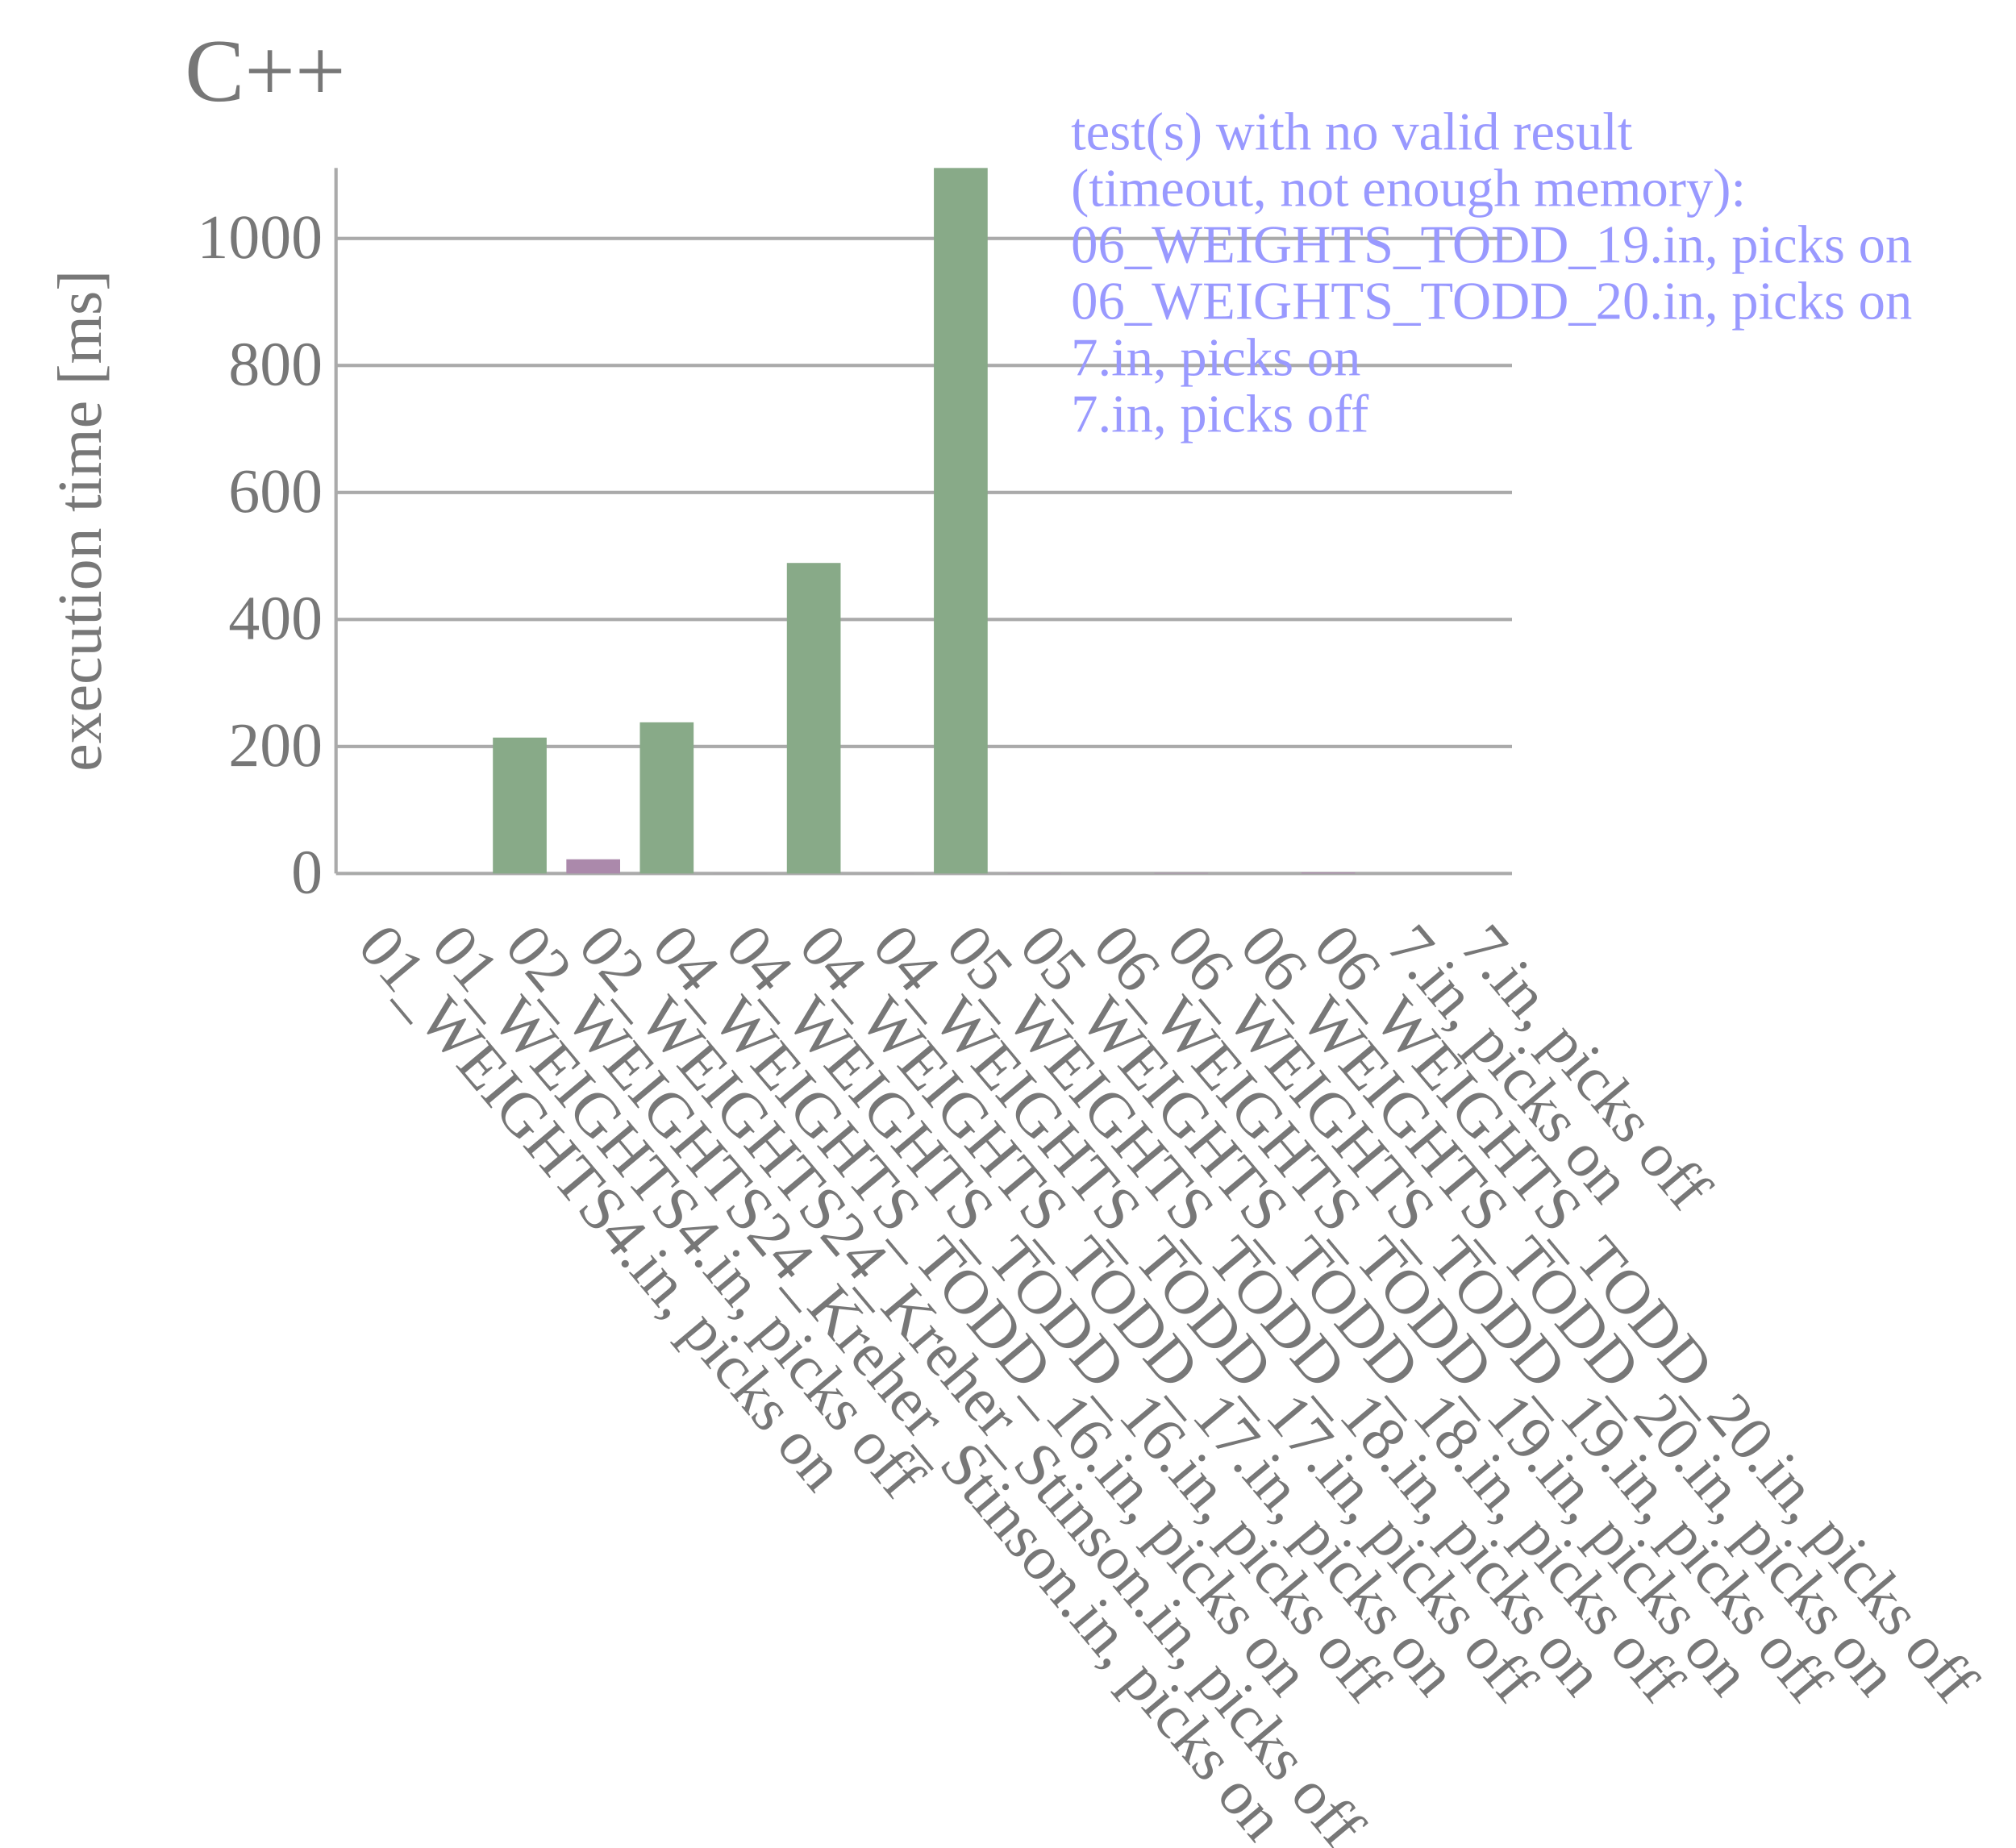
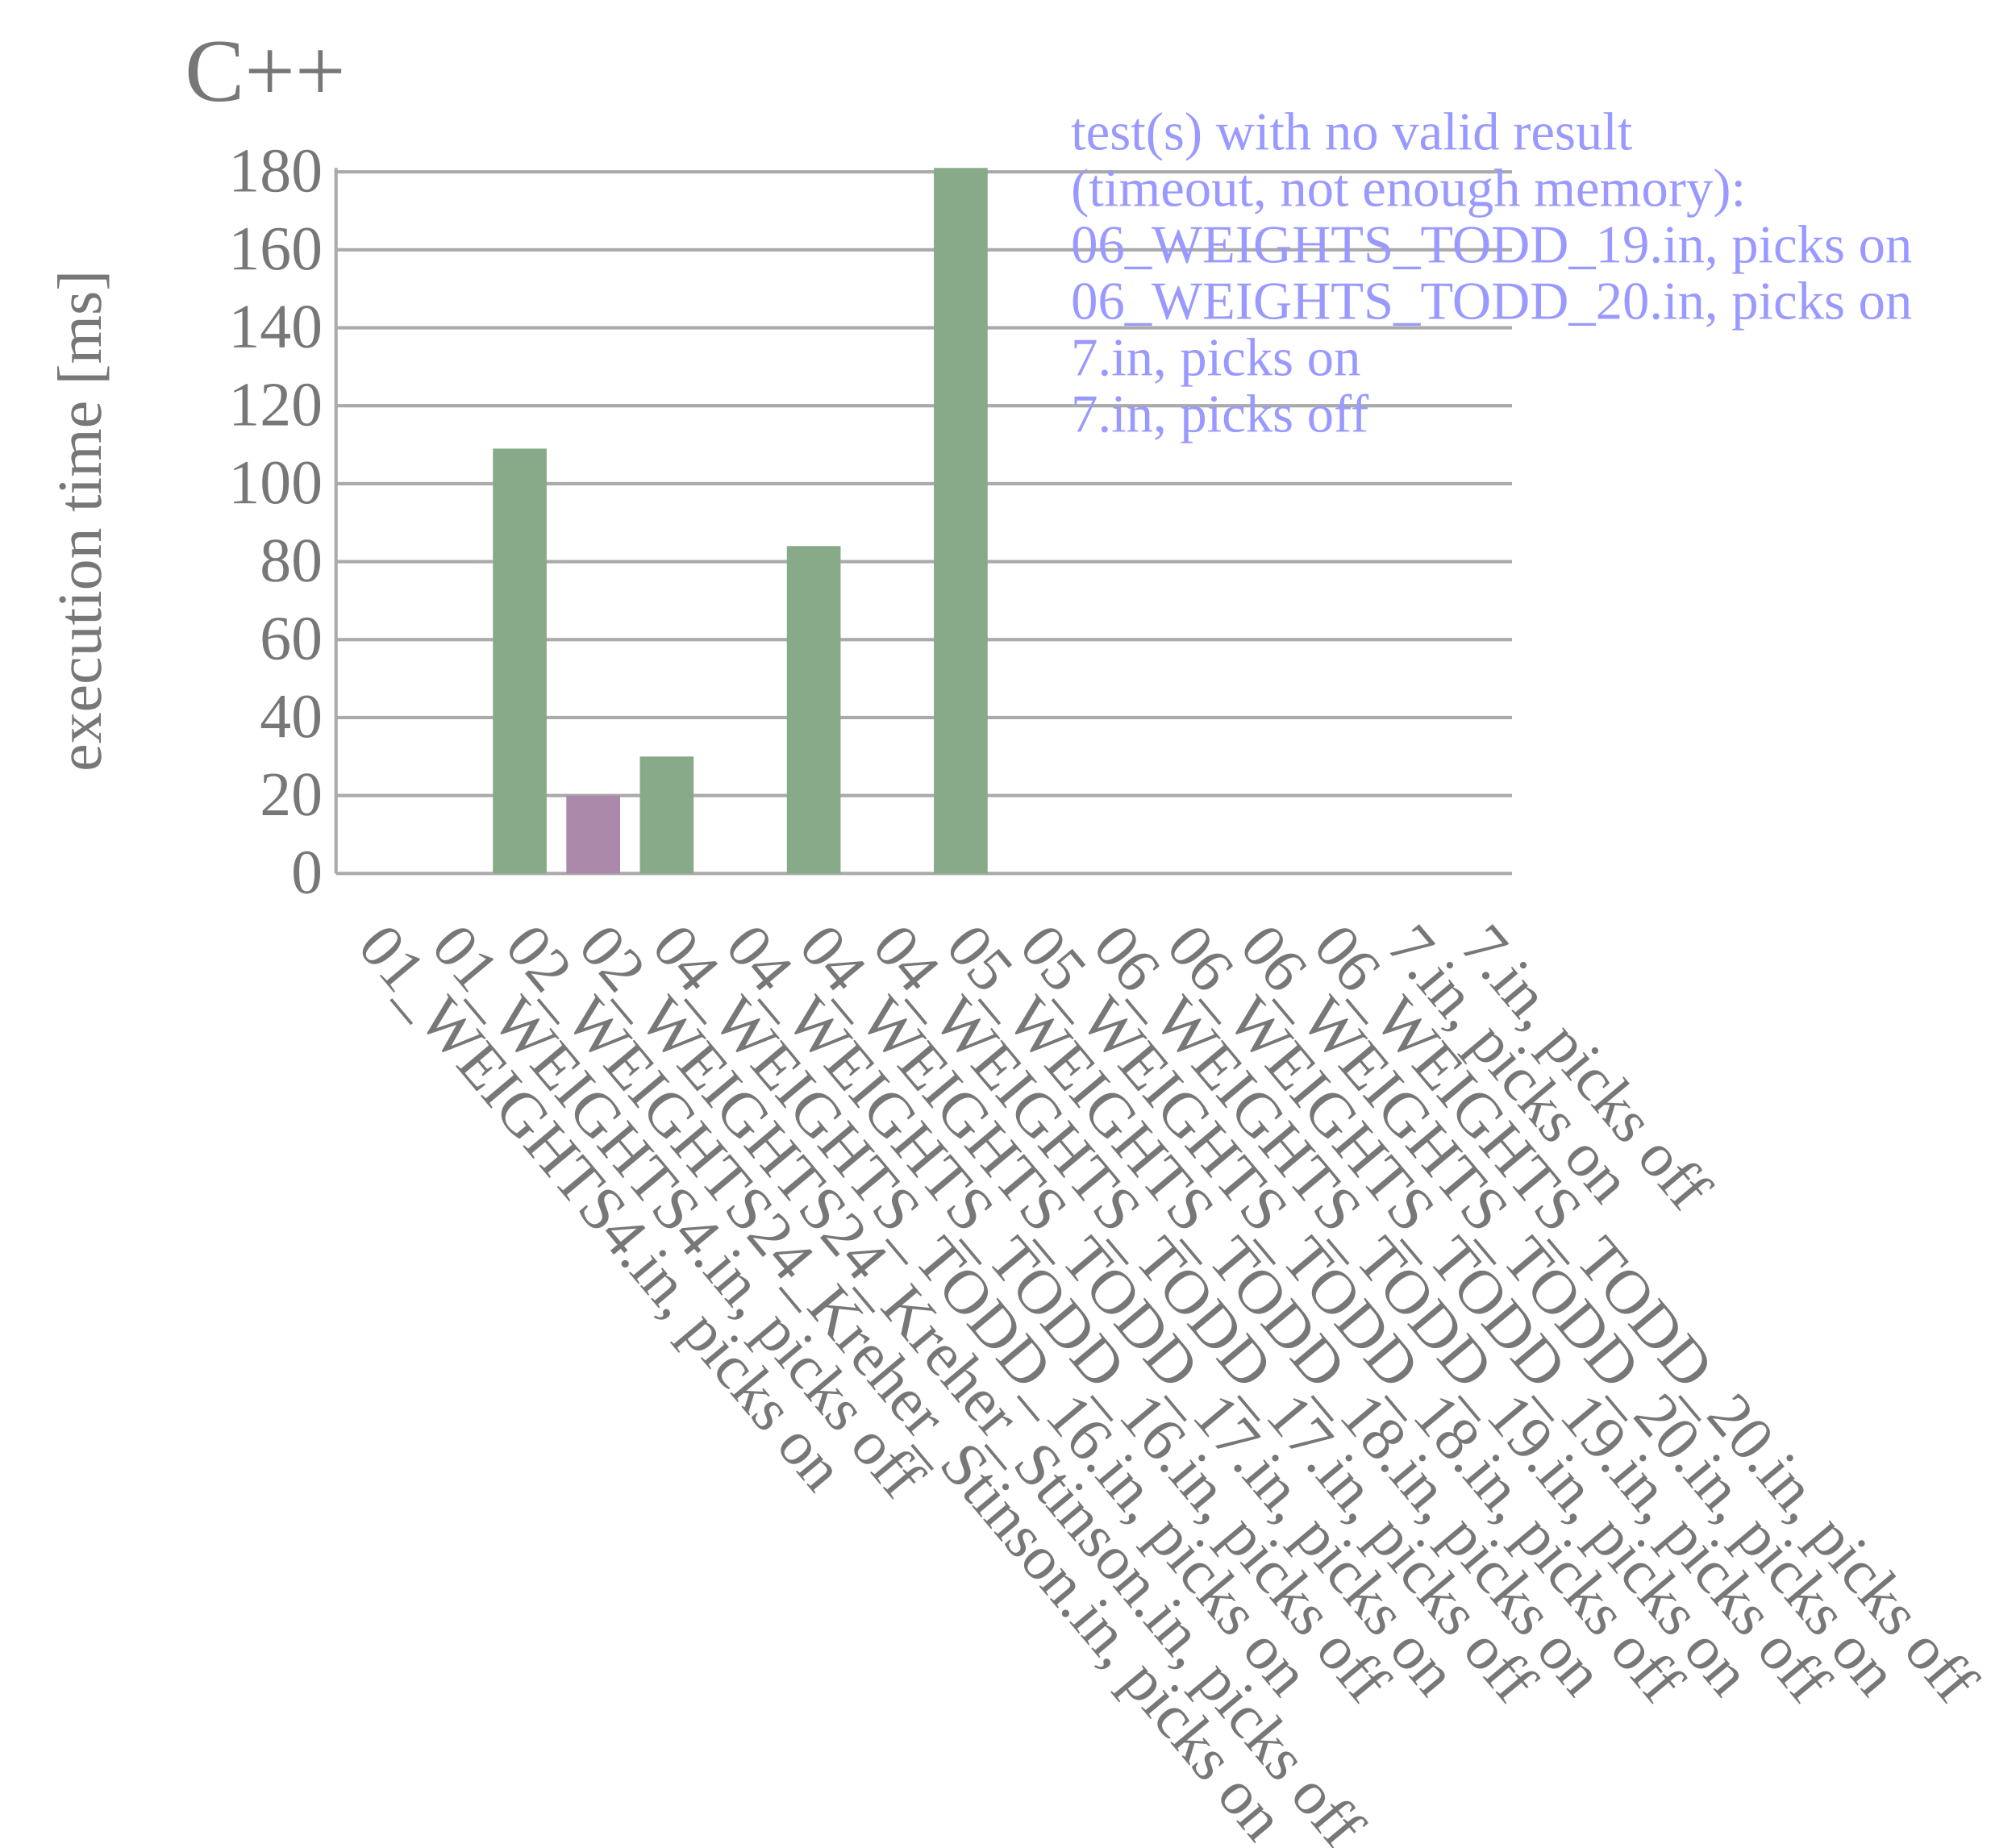
<svg xmlns="http://www.w3.org/2000/svg" sds="23" width="600" height="550">
  <text x="105.94" y="282" font-size="14pt" fill="#777" text-anchor="start" transform="rotate(50, 105.94, 282)">01_WEIGHTS4.in, picks on</text>
  <text x="127.81" y="282" font-size="14pt" fill="#777" text-anchor="start" transform="rotate(50, 127.81, 282)">01_WEIGHTS4.in, picks off</text>
  <text x="149.69" y="282" font-size="14pt" fill="#777" text-anchor="start" transform="rotate(50, 149.69, 282)">02_WEIGHTS24_Kreher_Stinson.in, picks on</text>
  <text x="171.56" y="282" font-size="14pt" fill="#777" text-anchor="start" transform="rotate(50, 171.56, 282)">02_WEIGHTS24_Kreher_Stinson.in, picks off</text>
  <text x="193.44" y="282" font-size="14pt" fill="#777" text-anchor="start" transform="rotate(50, 193.44, 282)">04_WEIGHTS_TODD_16.in, picks on</text>
  <text x="215.31" y="282" font-size="14pt" fill="#777" text-anchor="start" transform="rotate(50, 215.31, 282)">04_WEIGHTS_TODD_16.in, picks off</text>
  <text x="237.19" y="282" font-size="14pt" fill="#777" text-anchor="start" transform="rotate(50, 237.19, 282)">04_WEIGHTS_TODD_17.in, picks on</text>
  <text x="259.06" y="282" font-size="14pt" fill="#777" text-anchor="start" transform="rotate(50, 259.06, 282)">04_WEIGHTS_TODD_17.in, picks off</text>
  <text x="280.94" y="282" font-size="14pt" fill="#777" text-anchor="start" transform="rotate(50, 280.94, 282)">05_WEIGHTS_TODD_18.in, picks on</text>
  <text x="302.81" y="282" font-size="14pt" fill="#777" text-anchor="start" transform="rotate(50, 302.81, 282)">05_WEIGHTS_TODD_18.in, picks off</text>
  <text x="324.69" y="282" font-size="14pt" fill="#777" text-anchor="start" transform="rotate(50, 324.69, 282)">06_WEIGHTS_TODD_19.in, picks on</text>
  <text x="346.56" y="282" font-size="14pt" fill="#777" text-anchor="start" transform="rotate(50, 346.56, 282)">06_WEIGHTS_TODD_19.in, picks off</text>
  <text x="368.44" y="282" font-size="14pt" fill="#777" text-anchor="start" transform="rotate(50, 368.44, 282)">06_WEIGHTS_TODD_20.in, picks on</text>
  <text x="390.31" y="282" font-size="14pt" fill="#777" text-anchor="start" transform="rotate(50, 390.31, 282)">06_WEIGHTS_TODD_20.in, picks off</text>
  <text x="412.19" y="282" font-size="14pt" fill="#777" text-anchor="start" transform="rotate(50, 412.19, 282)">7.in, picks on</text>
  <text x="434.06" y="282" font-size="14pt" fill="#777" text-anchor="start" transform="rotate(50, 434.06, 282)">7.in, picks off</text>
  <polyline points="100,260,100,50" stroke="#aaa" stroke-width="1.0" />
  <polyline points="100,260,450,260" stroke="#aaa" stroke-width="1.0" />
-   <polyline points="100,222.20,450,222.20" stroke="#aaa" stroke-width="1.0" />
-   <polyline points="100,184.39,450,184.39" stroke="#aaa" stroke-width="1.0" />
-   <polyline points="100,146.59,450,146.59" stroke="#aaa" stroke-width="1.0" />
-   <polyline points="100,108.78,450,108.78" stroke="#aaa" stroke-width="1.0" />
-   <polyline points="100,70.98,450,70.98" stroke="#aaa" stroke-width="1.0" />
+   <polyline points="100,236.80,450,236.80" stroke="#aaa" stroke-width="1.0" />
+   <polyline points="100,213.59,450,213.59" stroke="#aaa" stroke-width="1.0" />
+   <polyline points="100,190.39,450,190.39" stroke="#aaa" stroke-width="1.0" />
+   <polyline points="100,167.18,450,167.18" stroke="#aaa" stroke-width="1.0" />
+   <polyline points="100,143.98,450,143.98" stroke="#aaa" stroke-width="1.0" />
+   <polyline points="100,120.77,450,120.77" stroke="#aaa" stroke-width="1.0" />
+   <polyline points="100,97.57,450,97.57" stroke="#aaa" stroke-width="1.0" />
+   <polyline points="100,74.36,450,74.36" stroke="#aaa" stroke-width="1.0" />
+   <polyline points="100,51.16,450,51.16" stroke="#aaa" stroke-width="1.0" />
  <text x="96" y="265.83" font-size="14pt" fill="#777" text-anchor="end">0</text>
-   <text x="96" y="228.03" font-size="14pt" fill="#777" text-anchor="end">200</text>
-   <text x="96" y="190.23" font-size="14pt" fill="#777" text-anchor="end">400</text>
-   <text x="96" y="152.42" font-size="14pt" fill="#777" text-anchor="end">600</text>
-   <text x="96" y="114.62" font-size="14pt" fill="#777" text-anchor="end">800</text>
-   <text x="96" y="76.81" font-size="14pt" fill="#777" text-anchor="end">1000</text>
+   <text x="96" y="242.63" font-size="14pt" fill="#777" text-anchor="end">20</text>
+   <text x="96" y="219.42" font-size="14pt" fill="#777" text-anchor="end">40</text>
+   <text x="96" y="196.22" font-size="14pt" fill="#777" text-anchor="end">60</text>
+   <text x="96" y="173.02" font-size="14pt" fill="#777" text-anchor="end">80</text>
+   <text x="96" y="149.81" font-size="14pt" fill="#777" text-anchor="end">100</text>
+   <text x="96" y="126.61" font-size="14pt" fill="#777" text-anchor="end">120</text>
+   <text x="96" y="103.40" font-size="14pt" fill="#777" text-anchor="end">140</text>
+   <text x="96" y="80.20" font-size="14pt" fill="#777" text-anchor="end">160</text>
+   <text x="96" y="56.99" font-size="14pt" fill="#777" text-anchor="end">180</text>
  <text x="30" y="155" font-size="14pt" fill="#777" text-anchor="middle" transform="rotate(-90, 30, 155)">execution time [ms]</text>
-   <rect x="102.94" y="259.98" width="16" height="0.02" fill="#88AA88" />
+   <rect x="102.94" y="260" width="16" height="0" fill="#88AA88" />
  <rect x="124.81" y="260" width="16" height="0" fill="#AB89AB" />
-   <rect x="146.69" y="219.55" width="16" height="40.45" fill="#88AA88" />
-   <rect x="168.56" y="255.78" width="16" height="4.22" fill="#AB89AB" />
-   <rect x="190.44" y="215.01" width="16" height="44.99" fill="#88AA88" />
-   <rect x="212.31" y="259.98" width="16" height="0.02" fill="#AB89AB" />
-   <rect x="234.19" y="167.57" width="16" height="92.43" fill="#88AA88" />
-   <rect x="256.06" y="259.96" width="16" height="0.04" fill="#AB89AB" />
+   <rect x="146.69" y="133.54" width="16" height="126.46" fill="#88AA88" />
+   <rect x="168.56" y="236.80" width="16" height="23.20" fill="#AB89AB" />
+   <rect x="190.44" y="225.19" width="16" height="34.81" fill="#88AA88" />
+   <rect x="212.31" y="260" width="16" height="0" fill="#AB89AB" />
+   <rect x="234.19" y="162.54" width="16" height="97.46" fill="#88AA88" />
+   <rect x="256.06" y="260" width="16" height="0" fill="#AB89AB" />
  <rect x="277.94" y="50" width="16" height="210" fill="#88AA88" />
-   <rect x="299.81" y="259.94" width="16" height="0.06" fill="#AB89AB" />
+   <rect x="299.81" y="260" width="16" height="0" fill="#AB89AB" />
  <rect x="321.69" y="nan" width="16" height="nan" fill="#88AA88" />
-   <rect x="343.56" y="259.85" width="16" height="0.15" fill="#AB89AB" />
+   <rect x="343.56" y="260" width="16" height="0" fill="#AB89AB" />
  <rect x="365.44" y="nan" width="16" height="nan" fill="#88AA88" />
-   <rect x="387.31" y="259.72" width="16" height="0.28" fill="#AB89AB" />
+   <rect x="387.31" y="260" width="16" height="0" fill="#AB89AB" />
  <rect x="409.19" y="nan" width="16" height="nan" fill="#88AA88" />
  <rect x="431.06" y="nan" width="16" height="nan" fill="#AB89AB" />
  <text x="55" y="30" font-size="20pt" fill="#777" text-anchor="start">C++</text>
  <text x="318.75" y="44.50" font-size="12pt" fill="#99f" text-anchor="start">
    <tspan>test(s) with no valid result</tspan>
    <tspan x="318.75" dy="1.05em">(timeout, not enough memory):</tspan>
    <tspan x="318.75" dy="1.05em">06_WEIGHTS_TODD_19.in, picks on</tspan>
    <tspan x="318.75" dy="1.05em">06_WEIGHTS_TODD_20.in, picks on</tspan>
    <tspan x="318.75" dy="1.05em">7.in, picks on</tspan>
    <tspan x="318.75" dy="1.05em">7.in, picks off</tspan>
  </text>
</svg>
